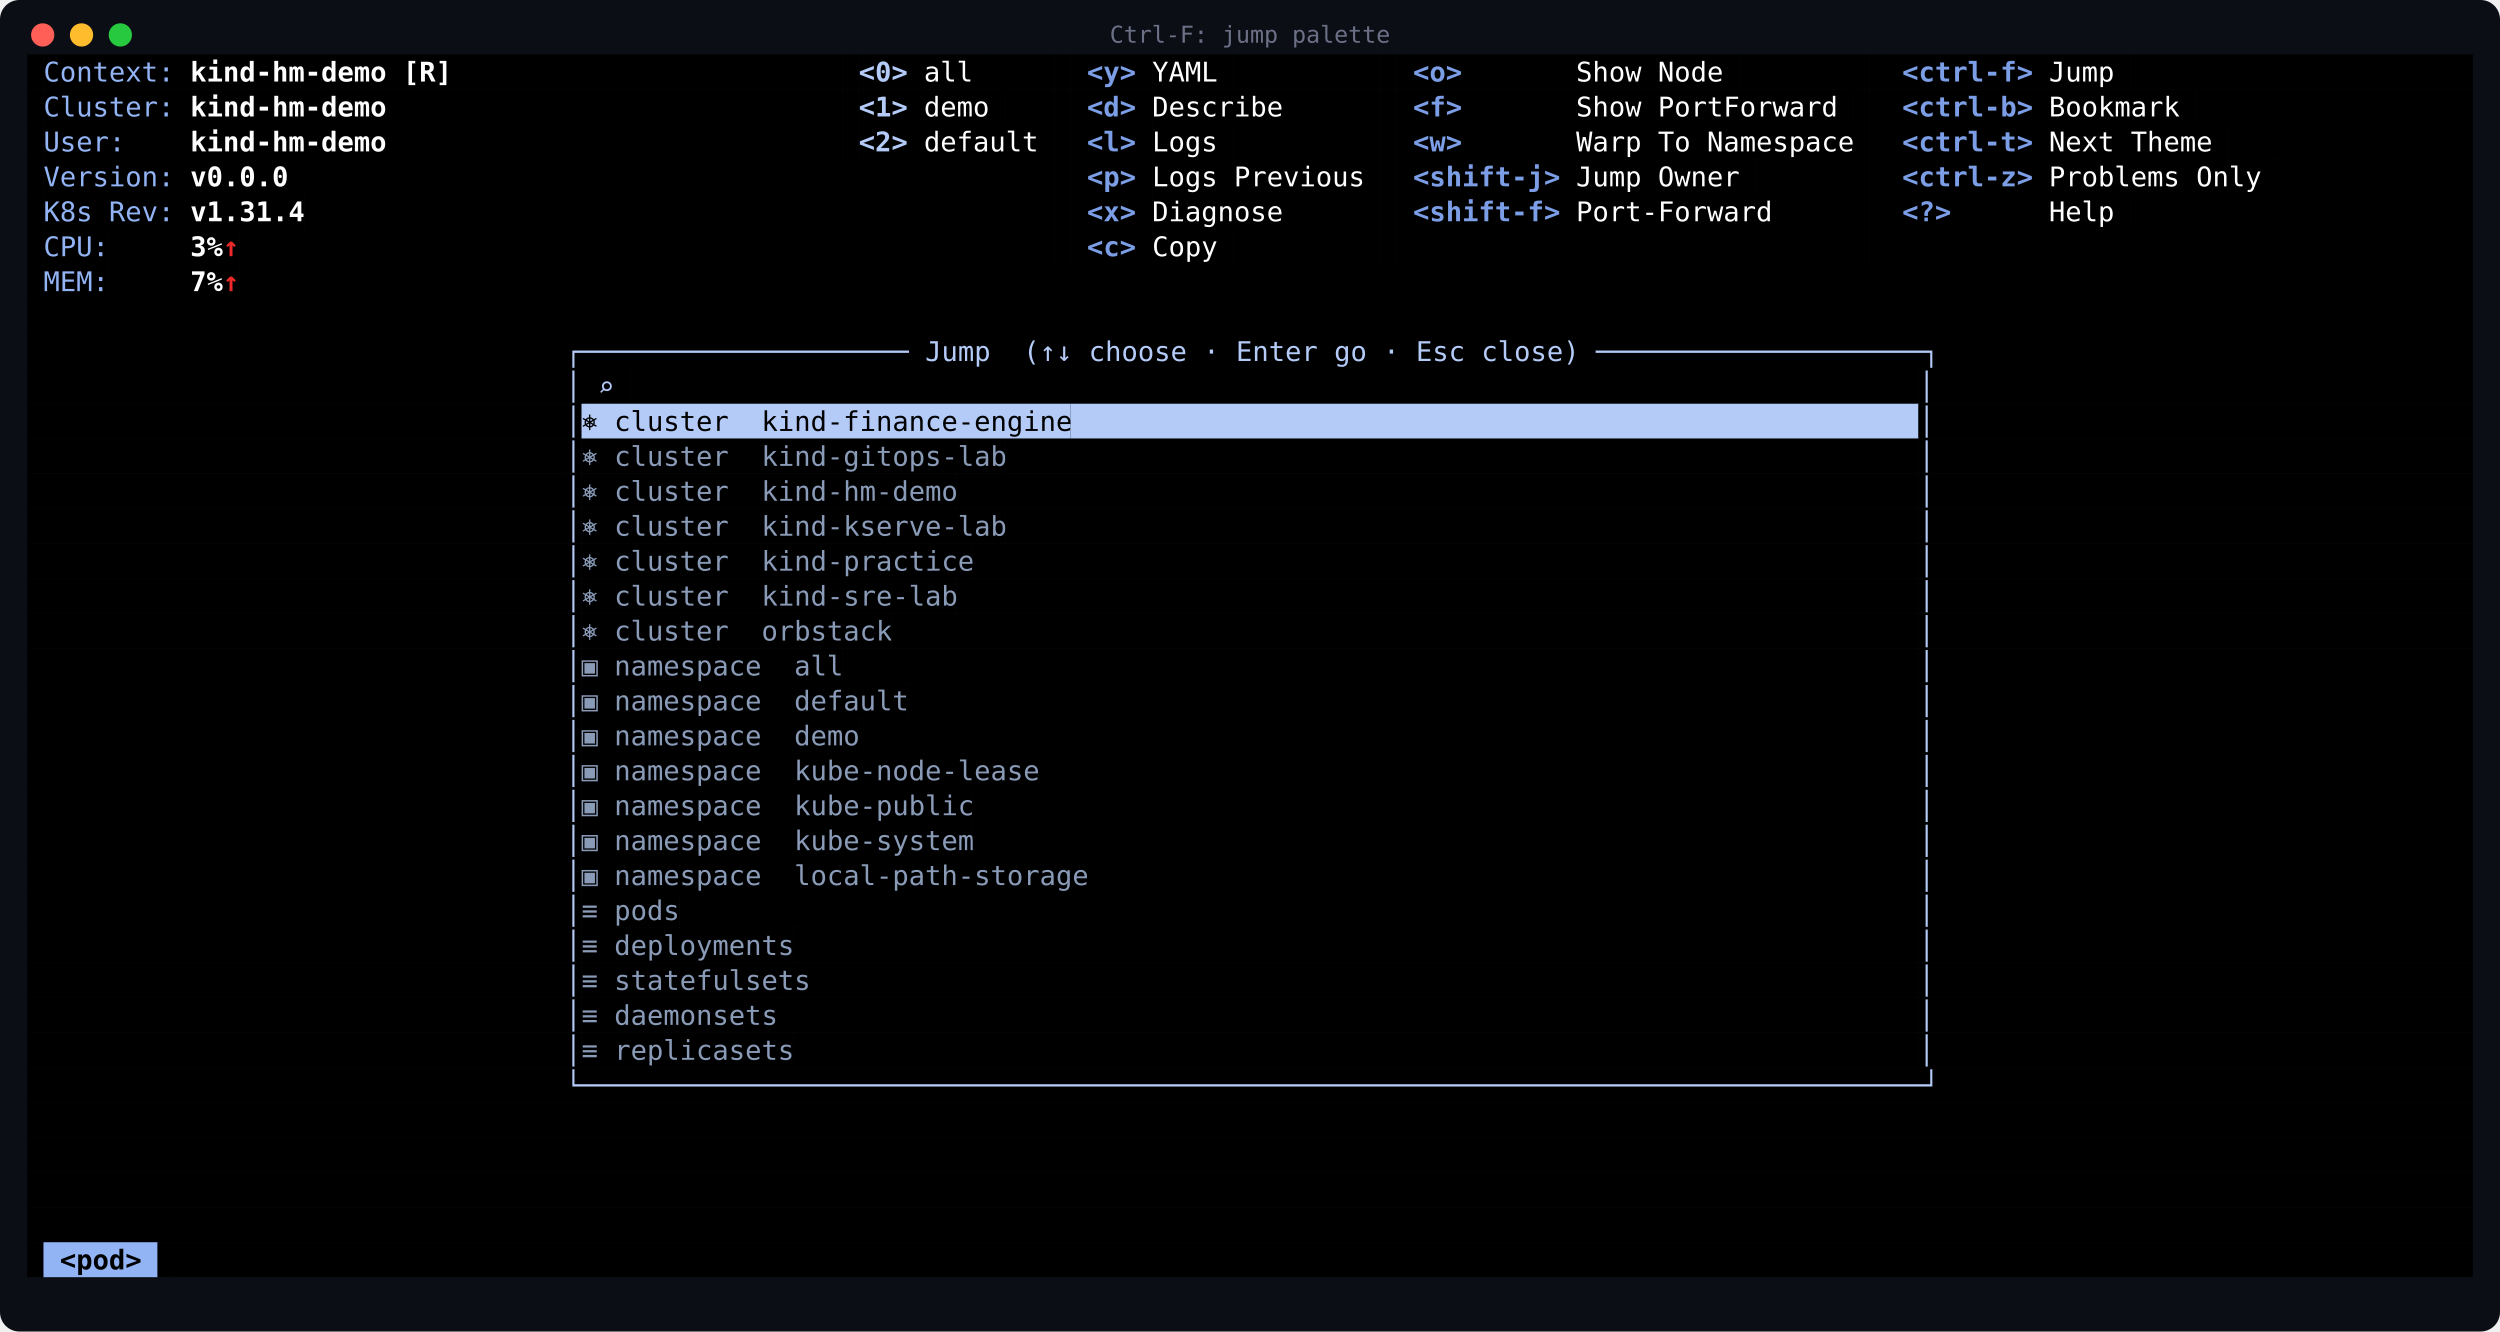
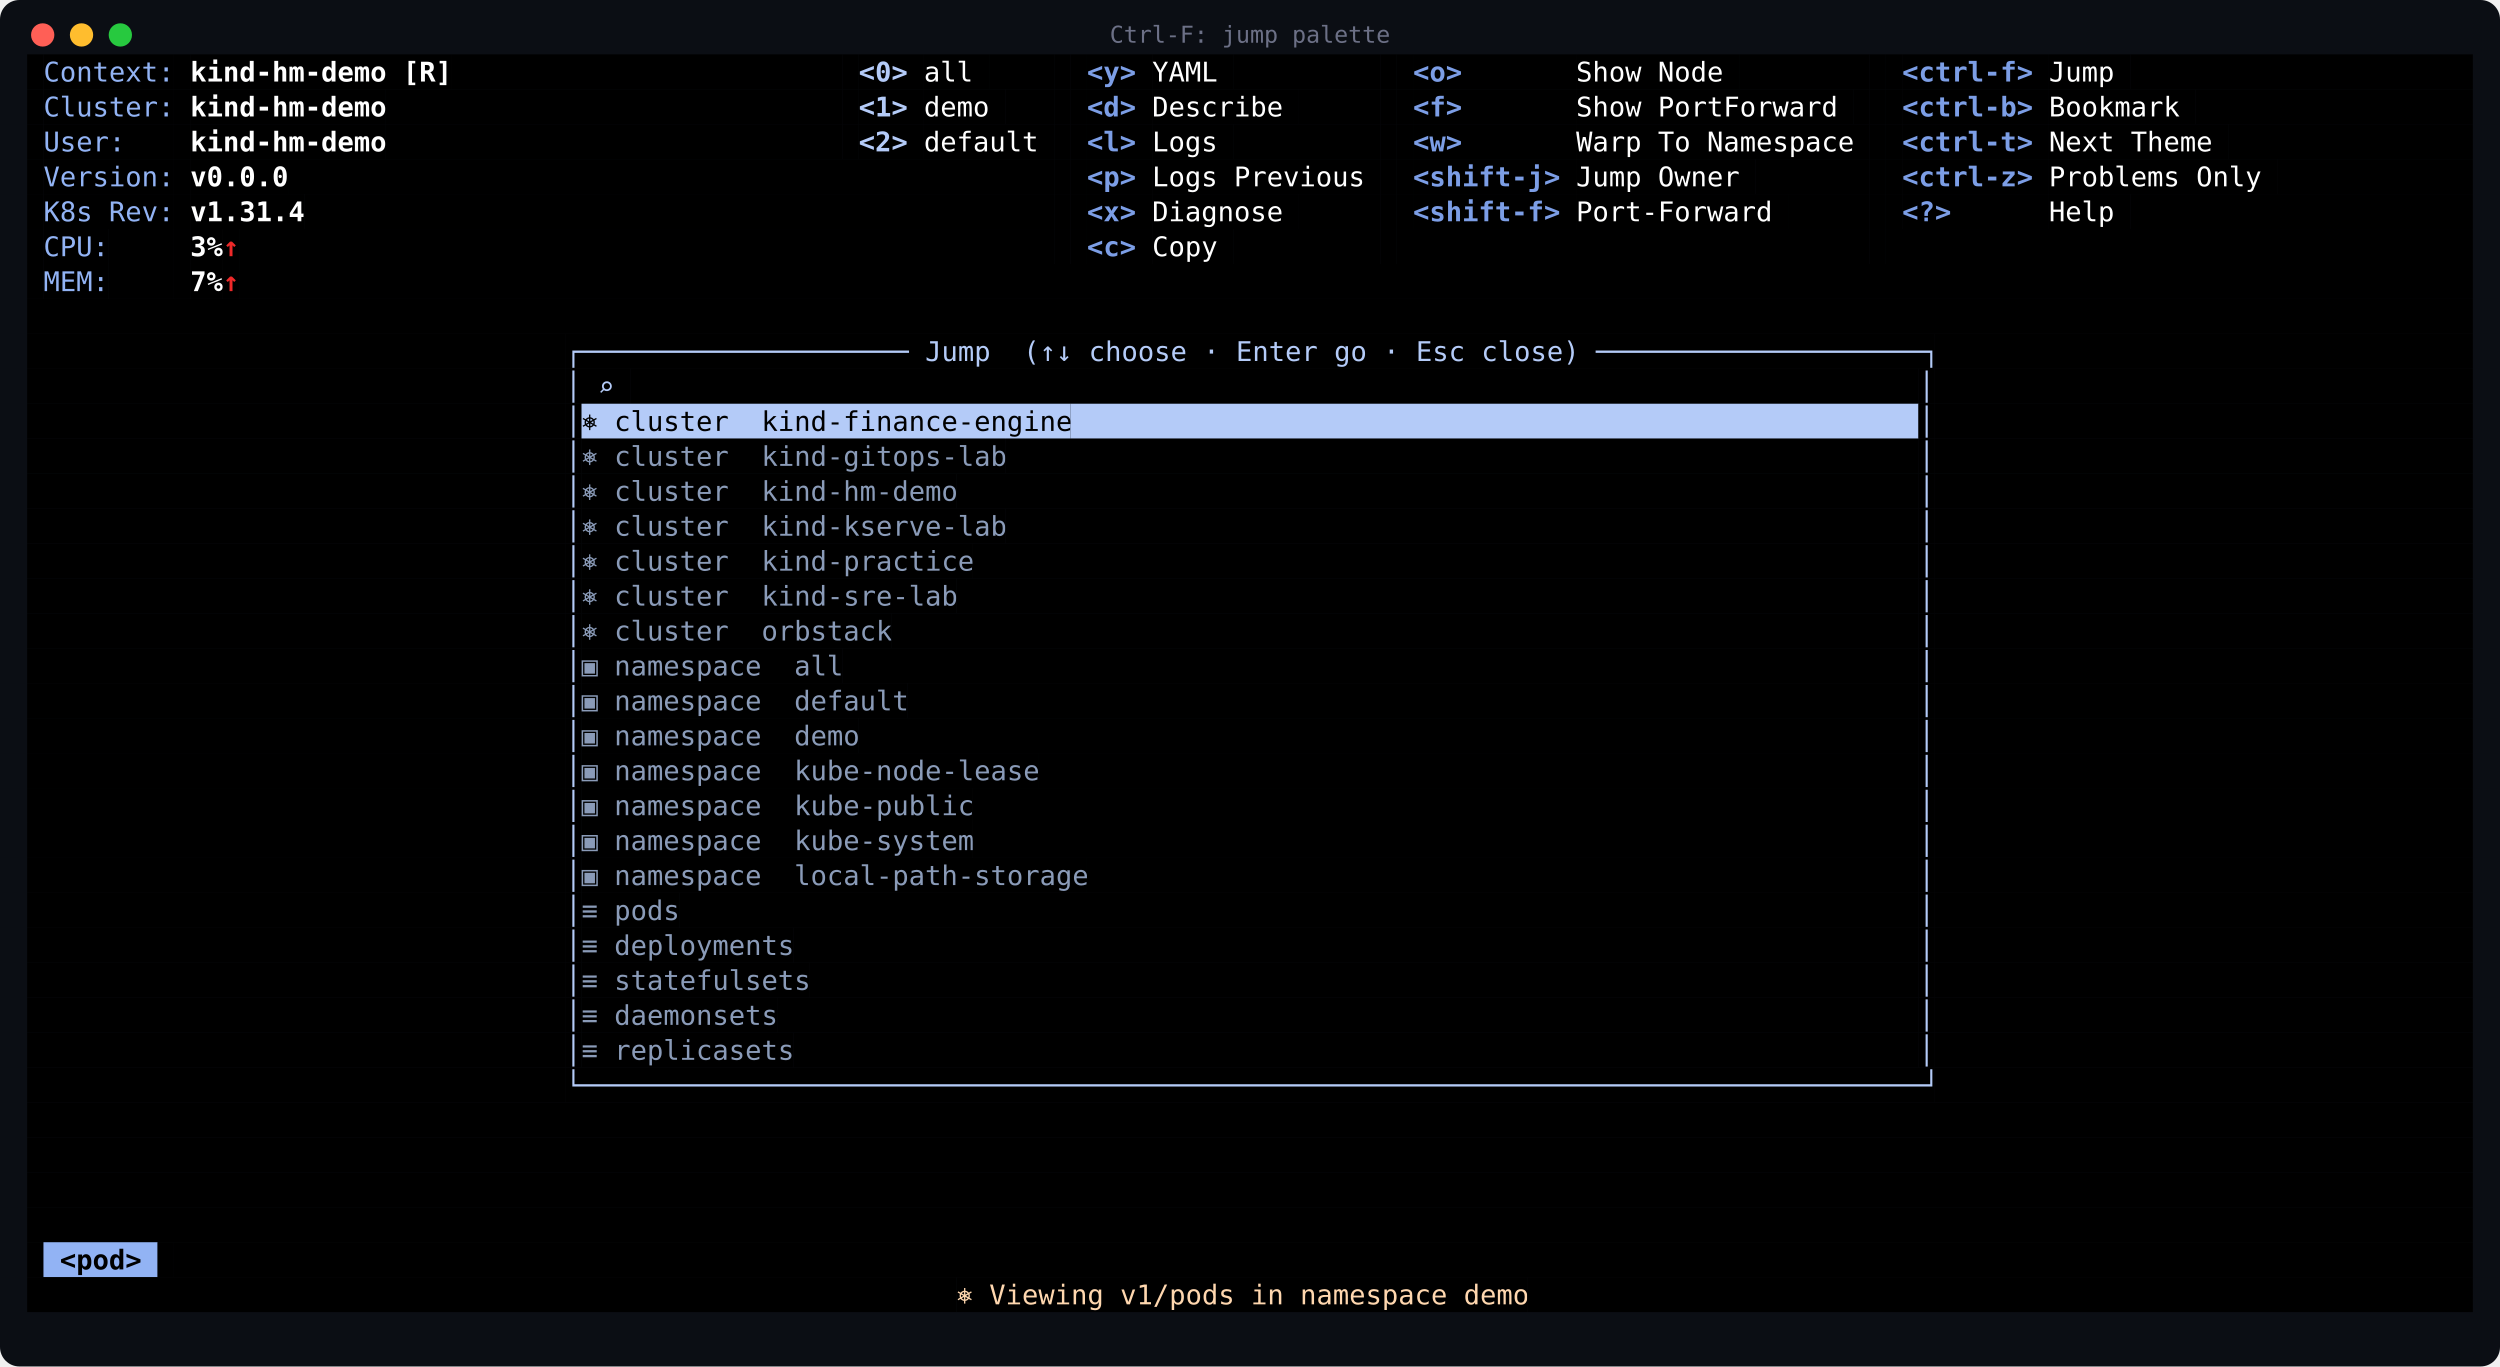
- <svg xmlns="http://www.w3.org/2000/svg" width="1288" height="686" viewBox="0 0 1288 686" role="img" aria-label="Ctrl-F: jump palette">
+ <svg xmlns="http://www.w3.org/2000/svg" width="1288" height="704" viewBox="0 0 1288 704" role="img" aria-label="Ctrl-F: jump palette">
  <rect width="100%" height="100%" rx="10" fill="#0b0e14" />
  <circle cx="22" cy="18" r="6" fill="#ff5f56" />
  <circle cx="42" cy="18" r="6" fill="#ffbd2e" />
  <circle cx="62" cy="18" r="6" fill="#27c93f" />
  <text x="644" y="22" text-anchor="middle" font-family="Menlo,Monaco,Consolas,monospace" font-size="12" fill="#6c7086">Ctrl-F: jump palette</text>
  <g font-family="Menlo,Monaco,Consolas,'DejaVu Sans Mono',monospace" font-size="14" xml:space="preserve">
    <rect x="14.0" y="28.0" width="8.4" height="18.0" fill="#000000" />
    <rect x="22.4" y="28.0" width="67.2" height="18.0" fill="#000000" />
    <text x="22.4 30.8 39.2 47.6 56.0 64.4 72.8 81.2" y="42.0" fill="#92b3f4">Context:</text>
    <rect x="89.6" y="28.0" width="8.4" height="18.0" fill="#000000" />
    <rect x="98.0" y="28.0" width="134.4" height="18.0" fill="#000000" />
    <text x="98.0 106.4 114.8 123.2 131.6 140.0 148.4 156.8 165.2 173.6 182.0 190.4 198.8 207.2 215.6 224.0" y="42.0" fill="#ffffff" font-weight="bold">kind-hm-demo [R]</text>
    <rect x="232.4" y="28.0" width="201.6" height="18.0" fill="#000000" />
    <rect x="434.0" y="28.0" width="8.4" height="18.0" fill="#000000" />
    <rect x="442.4" y="28.0" width="33.6" height="18.0" fill="#000000" />
    <text x="442.4 450.8 459.2 467.6" y="42.0" fill="#b4cbf8" font-weight="bold">&lt;0&gt; </text>
    <rect x="476.0" y="28.0" width="33.6" height="18.0" fill="#000000" />
    <text x="476.0 484.4 492.8 501.2" y="42.0" fill="#ffffff">all </text>
    <rect x="509.6" y="28.0" width="33.6" height="18.0" fill="#000000" />
    <rect x="543.2" y="28.0" width="8.4" height="18.0" fill="#000000" />
    <rect x="551.6" y="28.0" width="8.4" height="18.0" fill="#000000" />
    <rect x="560.0" y="28.0" width="33.6" height="18.0" fill="#000000" />
    <text x="560.0 568.4 576.8 585.2" y="42.0" fill="#7c9ee6" font-weight="bold">&lt;y&gt; </text>
    <rect x="593.6" y="28.0" width="42.0" height="18.0" fill="#000000" />
    <text x="593.6 602.0 610.4 618.8 627.2" y="42.0" fill="#ffffff">YAML </text>
    <rect x="635.6" y="28.0" width="75.6" height="18.0" fill="#000000" />
    <rect x="711.2" y="28.0" width="8.4" height="18.0" fill="#000000" />
    <rect x="719.6" y="28.0" width="8.4" height="18.0" fill="#000000" />
    <rect x="728.0" y="28.0" width="84.0" height="18.0" fill="#000000" />
    <text x="728.0 736.4 744.8 753.2 761.6 770.0 778.4 786.8 795.2 803.6" y="42.0" fill="#7c9ee6" font-weight="bold">&lt;o&gt;       </text>
    <rect x="812.0" y="28.0" width="84.0" height="18.0" fill="#000000" />
    <text x="812.0 820.4 828.8 837.2 845.6 854.0 862.4 870.8 879.2 887.6" y="42.0" fill="#ffffff">Show Node </text>
    <rect x="896.0" y="28.0" width="67.2" height="18.0" fill="#000000" />
    <rect x="963.2" y="28.0" width="8.4" height="18.0" fill="#000000" />
    <rect x="971.6" y="28.0" width="8.4" height="18.0" fill="#000000" />
    <rect x="980.0" y="28.0" width="75.6" height="18.0" fill="#000000" />
    <text x="980.0 988.4 996.8 1005.2 1013.6 1022.0 1030.4 1038.8 1047.2" y="42.0" fill="#7c9ee6" font-weight="bold">&lt;ctrl-f&gt; </text>
    <rect x="1055.6" y="28.0" width="42.0" height="18.0" fill="#000000" />
    <text x="1055.6 1064.0 1072.4 1080.8 1089.2" y="42.0" fill="#ffffff">Jump </text>
    <rect x="1097.6" y="28.0" width="176.4" height="18.0" fill="#000000" />
    <rect x="14.0" y="46.0" width="8.4" height="18.0" fill="#000000" />
    <rect x="22.4" y="46.0" width="67.2" height="18.0" fill="#000000" />
    <text x="22.4 30.8 39.2 47.6 56.0 64.4 72.8 81.2" y="60.0" fill="#92b3f4">Cluster:</text>
    <rect x="89.6" y="46.0" width="8.4" height="18.0" fill="#000000" />
    <rect x="98.0" y="46.0" width="100.8" height="18.0" fill="#000000" />
    <text x="98.0 106.4 114.8 123.2 131.6 140.0 148.4 156.8 165.2 173.6 182.0 190.4" y="60.0" fill="#ffffff" font-weight="bold">kind-hm-demo</text>
    <rect x="198.8" y="46.0" width="235.2" height="18.0" fill="#000000" />
    <rect x="434.0" y="46.0" width="8.4" height="18.0" fill="#000000" />
    <rect x="442.4" y="46.0" width="33.6" height="18.0" fill="#000000" />
    <text x="442.4 450.8 459.2 467.6" y="60.0" fill="#b4cbf8" font-weight="bold">&lt;1&gt; </text>
    <rect x="476.0" y="46.0" width="42.0" height="18.0" fill="#000000" />
    <text x="476.0 484.4 492.8 501.2 509.6" y="60.0" fill="#ffffff">demo </text>
    <rect x="518.0" y="46.0" width="25.2" height="18.0" fill="#000000" />
    <rect x="543.2" y="46.0" width="8.4" height="18.0" fill="#000000" />
    <rect x="551.6" y="46.0" width="8.4" height="18.0" fill="#000000" />
    <rect x="560.0" y="46.0" width="33.6" height="18.0" fill="#000000" />
    <text x="560.0 568.4 576.8 585.2" y="60.0" fill="#7c9ee6" font-weight="bold">&lt;d&gt; </text>
    <rect x="593.6" y="46.0" width="75.6" height="18.0" fill="#000000" />
    <text x="593.6 602.0 610.4 618.8 627.2 635.6 644.0 652.4 660.8" y="60.0" fill="#ffffff">Describe </text>
    <rect x="669.2" y="46.0" width="42.0" height="18.0" fill="#000000" />
    <rect x="711.2" y="46.0" width="8.4" height="18.0" fill="#000000" />
    <rect x="719.6" y="46.0" width="8.4" height="18.0" fill="#000000" />
    <rect x="728.0" y="46.0" width="84.0" height="18.0" fill="#000000" />
    <text x="728.0 736.4 744.8 753.2 761.6 770.0 778.4 786.8 795.2 803.6" y="60.0" fill="#7c9ee6" font-weight="bold">&lt;f&gt;       </text>
    <rect x="812.0" y="46.0" width="142.8" height="18.0" fill="#000000" />
    <text x="812.0 820.4 828.8 837.2 845.6 854.0 862.4 870.8 879.2 887.6 896.0 904.4 912.8 921.2 929.6 938.0 946.4" y="60.0" fill="#ffffff">Show PortForward </text>
    <rect x="954.8" y="46.0" width="8.4" height="18.0" fill="#000000" />
    <rect x="963.2" y="46.0" width="8.4" height="18.0" fill="#000000" />
    <rect x="971.6" y="46.0" width="8.4" height="18.0" fill="#000000" />
    <rect x="980.0" y="46.0" width="75.6" height="18.0" fill="#000000" />
    <text x="980.0 988.4 996.8 1005.2 1013.6 1022.0 1030.4 1038.8 1047.2" y="60.0" fill="#7c9ee6" font-weight="bold">&lt;ctrl-b&gt; </text>
    <rect x="1055.6" y="46.0" width="75.6" height="18.0" fill="#000000" />
    <text x="1055.6 1064.0 1072.4 1080.8 1089.2 1097.6 1106.0 1114.4 1122.8" y="60.0" fill="#ffffff">Bookmark </text>
    <rect x="1131.2" y="46.0" width="142.8" height="18.0" fill="#000000" />
    <rect x="14.0" y="64.0" width="8.4" height="18.0" fill="#000000" />
    <rect x="22.4" y="64.0" width="42.0" height="18.0" fill="#000000" />
    <text x="22.4 30.8 39.2 47.6 56.0" y="78.0" fill="#92b3f4">User:</text>
    <rect x="64.4" y="64.0" width="25.2" height="18.0" fill="#000000" />
    <rect x="89.6" y="64.0" width="8.4" height="18.0" fill="#000000" />
    <rect x="98.0" y="64.0" width="100.8" height="18.0" fill="#000000" />
    <text x="98.0 106.4 114.8 123.2 131.6 140.0 148.4 156.8 165.2 173.6 182.0 190.4" y="78.0" fill="#ffffff" font-weight="bold">kind-hm-demo</text>
    <rect x="198.8" y="64.0" width="235.2" height="18.0" fill="#000000" />
    <rect x="434.0" y="64.0" width="8.4" height="18.0" fill="#000000" />
    <rect x="442.4" y="64.0" width="33.6" height="18.0" fill="#000000" />
    <text x="442.4 450.8 459.2 467.6" y="78.0" fill="#b4cbf8" font-weight="bold">&lt;2&gt; </text>
    <rect x="476.0" y="64.0" width="67.2" height="18.0" fill="#000000" />
    <text x="476.0 484.4 492.8 501.2 509.6 518.0 526.4 534.8" y="78.0" fill="#ffffff">default </text>
    <rect x="543.2" y="64.0" width="8.4" height="18.0" fill="#000000" />
    <rect x="551.6" y="64.0" width="8.4" height="18.0" fill="#000000" />
    <rect x="560.0" y="64.0" width="33.6" height="18.0" fill="#000000" />
    <text x="560.0 568.4 576.8 585.2" y="78.0" fill="#7c9ee6" font-weight="bold">&lt;l&gt; </text>
    <rect x="593.6" y="64.0" width="42.0" height="18.0" fill="#000000" />
    <text x="593.6 602.0 610.4 618.8 627.2" y="78.0" fill="#ffffff">Logs </text>
    <rect x="635.6" y="64.0" width="75.6" height="18.0" fill="#000000" />
    <rect x="711.2" y="64.0" width="8.4" height="18.0" fill="#000000" />
    <rect x="719.6" y="64.0" width="8.4" height="18.0" fill="#000000" />
    <rect x="728.0" y="64.0" width="84.0" height="18.0" fill="#000000" />
    <text x="728.0 736.4 744.8 753.2 761.6 770.0 778.4 786.8 795.2 803.6" y="78.0" fill="#7c9ee6" font-weight="bold">&lt;w&gt;       </text>
    <rect x="812.0" y="64.0" width="151.2" height="18.0" fill="#000000" />
    <text x="812.0 820.4 828.8 837.2 845.6 854.0 862.4 870.8 879.2 887.6 896.0 904.4 912.8 921.2 929.6 938.0 946.4 954.8" y="78.0" fill="#ffffff">Warp To Namespace </text>
    <rect x="963.2" y="64.0" width="8.4" height="18.0" fill="#000000" />
    <rect x="971.6" y="64.0" width="8.4" height="18.0" fill="#000000" />
    <rect x="980.0" y="64.0" width="75.6" height="18.0" fill="#000000" />
    <text x="980.0 988.4 996.8 1005.2 1013.6 1022.0 1030.4 1038.8 1047.2" y="78.0" fill="#7c9ee6" font-weight="bold">&lt;ctrl-t&gt; </text>
    <rect x="1055.6" y="64.0" width="92.4" height="18.0" fill="#000000" />
    <text x="1055.6 1064.0 1072.4 1080.8 1089.2 1097.6 1106.0 1114.4 1122.8 1131.2 1139.6" y="78.0" fill="#ffffff">Next Theme </text>
    <rect x="1148.0" y="64.0" width="126.0" height="18.0" fill="#000000" />
    <rect x="14.0" y="82.0" width="8.4" height="18.0" fill="#000000" />
    <rect x="22.4" y="82.0" width="67.2" height="18.0" fill="#000000" />
    <text x="22.4 30.8 39.2 47.6 56.0 64.4 72.8 81.2" y="96.0" fill="#92b3f4">Version:</text>
    <rect x="89.6" y="82.0" width="8.4" height="18.0" fill="#000000" />
    <rect x="98.0" y="82.0" width="50.4" height="18.0" fill="#000000" />
    <text x="98.0 106.4 114.8 123.2 131.6 140.0" y="96.0" fill="#ffffff" font-weight="bold">v0.0.0</text>
    <rect x="148.4" y="82.0" width="394.8" height="18.0" fill="#000000" />
    <rect x="543.2" y="82.0" width="8.4" height="18.0" fill="#000000" />
    <rect x="551.6" y="82.0" width="8.4" height="18.0" fill="#000000" />
    <rect x="560.0" y="82.0" width="33.6" height="18.0" fill="#000000" />
    <text x="560.0 568.4 576.8 585.2" y="96.0" fill="#7c9ee6" font-weight="bold">&lt;p&gt; </text>
    <rect x="593.6" y="82.0" width="117.6" height="18.0" fill="#000000" />
    <text x="593.6 602.0 610.4 618.8 627.2 635.6 644.0 652.4 660.8 669.2 677.6 686.0 694.4 702.8" y="96.0" fill="#ffffff">Logs Previous </text>
    <rect x="711.2" y="82.0" width="8.4" height="18.0" fill="#000000" />
    <rect x="719.6" y="82.0" width="8.4" height="18.0" fill="#000000" />
    <rect x="728.0" y="82.0" width="84.0" height="18.0" fill="#000000" />
    <text x="728.0 736.4 744.8 753.2 761.6 770.0 778.4 786.8 795.2 803.6" y="96.0" fill="#7c9ee6" font-weight="bold">&lt;shift-j&gt; </text>
    <rect x="812.0" y="82.0" width="92.4" height="18.0" fill="#000000" />
    <text x="812.0 820.4 828.8 837.2 845.6 854.0 862.4 870.8 879.2 887.6 896.0" y="96.0" fill="#ffffff">Jump Owner </text>
    <rect x="904.4" y="82.0" width="58.8" height="18.0" fill="#000000" />
    <rect x="963.2" y="82.0" width="8.4" height="18.0" fill="#000000" />
    <rect x="971.6" y="82.0" width="8.4" height="18.0" fill="#000000" />
    <rect x="980.0" y="82.0" width="75.6" height="18.0" fill="#000000" />
    <text x="980.0 988.4 996.8 1005.2 1013.6 1022.0 1030.4 1038.8 1047.2" y="96.0" fill="#7c9ee6" font-weight="bold">&lt;ctrl-z&gt; </text>
    <rect x="1055.6" y="82.0" width="117.6" height="18.0" fill="#000000" />
    <text x="1055.6 1064.0 1072.4 1080.8 1089.2 1097.6 1106.0 1114.4 1122.8 1131.2 1139.6 1148.0 1156.4 1164.8" y="96.0" fill="#ffffff">Problems Only </text>
    <rect x="1173.2" y="82.0" width="100.8" height="18.0" fill="#000000" />
    <rect x="14.0" y="100.0" width="8.4" height="18.0" fill="#000000" />
    <rect x="22.4" y="100.0" width="67.2" height="18.0" fill="#000000" />
    <text x="22.4 30.8 39.2 47.6 56.0 64.4 72.8 81.2" y="114.0" fill="#92b3f4">K8s Rev:</text>
    <rect x="89.6" y="100.0" width="8.4" height="18.0" fill="#000000" />
    <rect x="98.0" y="100.0" width="58.8" height="18.0" fill="#000000" />
    <text x="98.0 106.4 114.8 123.2 131.6 140.0 148.4" y="114.0" fill="#ffffff" font-weight="bold">v1.31.4</text>
    <rect x="156.8" y="100.0" width="386.4" height="18.0" fill="#000000" />
    <rect x="543.2" y="100.0" width="8.4" height="18.0" fill="#000000" />
    <rect x="551.6" y="100.0" width="8.4" height="18.0" fill="#000000" />
    <rect x="560.0" y="100.0" width="33.6" height="18.0" fill="#000000" />
    <text x="560.0 568.4 576.8 585.2" y="114.0" fill="#7c9ee6" font-weight="bold">&lt;x&gt; </text>
    <rect x="593.6" y="100.0" width="75.6" height="18.0" fill="#000000" />
    <text x="593.6 602.0 610.4 618.8 627.2 635.6 644.0 652.4 660.8" y="114.0" fill="#ffffff">Diagnose </text>
    <rect x="669.2" y="100.0" width="42.0" height="18.0" fill="#000000" />
    <rect x="711.2" y="100.0" width="8.4" height="18.0" fill="#000000" />
    <rect x="719.6" y="100.0" width="8.4" height="18.0" fill="#000000" />
    <rect x="728.0" y="100.0" width="84.0" height="18.0" fill="#000000" />
    <text x="728.0 736.4 744.8 753.2 761.6 770.0 778.4 786.8 795.2 803.6" y="114.0" fill="#7c9ee6" font-weight="bold">&lt;shift-f&gt; </text>
    <rect x="812.0" y="100.0" width="109.2" height="18.0" fill="#000000" />
    <text x="812.0 820.4 828.8 837.2 845.6 854.0 862.4 870.8 879.2 887.6 896.0 904.4 912.8" y="114.0" fill="#ffffff">Port-Forward </text>
    <rect x="921.2" y="100.0" width="42.0" height="18.0" fill="#000000" />
    <rect x="963.2" y="100.0" width="8.4" height="18.0" fill="#000000" />
    <rect x="971.6" y="100.0" width="8.4" height="18.0" fill="#000000" />
    <rect x="980.0" y="100.0" width="75.6" height="18.0" fill="#000000" />
    <text x="980.0 988.4 996.8 1005.2 1013.6 1022.0 1030.4 1038.8 1047.2" y="114.0" fill="#7c9ee6" font-weight="bold">&lt;?&gt;      </text>
    <rect x="1055.6" y="100.0" width="42.0" height="18.0" fill="#000000" />
    <text x="1055.6 1064.0 1072.4 1080.8 1089.2" y="114.0" fill="#ffffff">Help </text>
    <rect x="1097.6" y="100.0" width="176.4" height="18.0" fill="#000000" />
    <rect x="14.0" y="118.0" width="8.4" height="18.0" fill="#000000" />
    <rect x="22.4" y="118.0" width="33.6" height="18.0" fill="#000000" />
    <text x="22.4 30.8 39.2 47.6" y="132.0" fill="#92b3f4">CPU:</text>
    <rect x="56.0" y="118.0" width="33.6" height="18.0" fill="#000000" />
    <rect x="89.6" y="118.0" width="8.4" height="18.0" fill="#000000" />
    <rect x="98.0" y="118.0" width="16.8" height="18.0" fill="#000000" />
    <text x="98.0 106.4" y="132.0" fill="#ffffff" font-weight="bold">3%</text>
    <rect x="114.8" y="118.0" width="8.4" height="18.0" fill="#000000" />
    <text x="114.8" y="132.0" fill="#ef2929" font-weight="bold">↑</text>
    <rect x="123.2" y="118.0" width="420.0" height="18.0" fill="#000000" />
    <rect x="543.2" y="118.0" width="8.4" height="18.0" fill="#000000" />
    <rect x="551.6" y="118.0" width="8.4" height="18.0" fill="#000000" />
    <rect x="560.0" y="118.0" width="33.6" height="18.0" fill="#000000" />
    <text x="560.0 568.4 576.8 585.2" y="132.0" fill="#7c9ee6" font-weight="bold">&lt;c&gt; </text>
    <rect x="593.6" y="118.0" width="42.0" height="18.0" fill="#000000" />
    <text x="593.6 602.0 610.4 618.8 627.2" y="132.0" fill="#ffffff">Copy </text>
    <rect x="635.6" y="118.0" width="75.6" height="18.0" fill="#000000" />
    <rect x="711.2" y="118.0" width="8.4" height="18.0" fill="#000000" />
    <rect x="719.6" y="118.0" width="243.6" height="18.0" fill="#000000" />
    <rect x="963.2" y="118.0" width="8.4" height="18.0" fill="#000000" />
    <rect x="971.6" y="118.0" width="302.4" height="18.0" fill="#000000" />
    <rect x="14.0" y="136.0" width="8.4" height="18.0" fill="#000000" />
    <rect x="22.4" y="136.0" width="33.6" height="18.0" fill="#000000" />
    <text x="22.4 30.8 39.2 47.6" y="150.0" fill="#92b3f4">MEM:</text>
    <rect x="56.0" y="136.0" width="33.6" height="18.0" fill="#000000" />
    <rect x="89.6" y="136.0" width="8.4" height="18.0" fill="#000000" />
    <rect x="98.0" y="136.0" width="16.8" height="18.0" fill="#000000" />
    <text x="98.0 106.4" y="150.0" fill="#ffffff" font-weight="bold">7%</text>
    <rect x="114.8" y="136.0" width="8.4" height="18.0" fill="#000000" />
    <text x="114.8" y="150.0" fill="#ef2929" font-weight="bold">↑</text>
    <rect x="123.2" y="136.0" width="1150.8" height="18.0" fill="#000000" />
    <rect x="14.0" y="154.0" width="1260.0" height="18.0" fill="#000000" />
    <rect x="14.0" y="172.0" width="277.2" height="18.0" fill="#000000" />
    <rect x="291.2" y="172.0" width="705.6" height="18.0" fill="#000000" />
    <text x="291.2 299.6 308.0 316.4 324.8 333.2 341.6 350.0 358.4 366.8 375.2 383.6 392.0 400.4 408.8 417.2 425.6 434.0 442.4 450.8 459.2 467.6 476.0 484.4 492.8 501.2 509.6 518.0 526.4 534.8 543.2 551.6 560.0 568.4 576.8 585.2 593.6 602.0 610.4 618.8 627.2 635.6 644.0 652.4 660.8 669.2 677.6 686.0 694.4 702.8 711.2 719.6 728.0 736.4 744.8 753.2 761.6 770.0 778.4 786.8 795.2 803.6 812.0 820.4 828.8 837.2 845.6 854.0 862.4 870.8 879.2 887.6 896.0 904.4 912.8 921.2 929.6 938.0 946.4 954.8 963.2 971.6 980.0 988.4" y="186.0" fill="#b4cbf8">┌──────────────────── Jump  (↑↓ choose · Enter go · Esc close) ────────────────────┐</text>
    <rect x="996.8" y="172.0" width="277.2" height="18.0" fill="#000000" />
    <rect x="14.0" y="190.0" width="277.2" height="18.0" fill="#000000" />
    <rect x="291.2" y="190.0" width="33.6" height="18.0" fill="#000000" />
    <text x="291.2 299.6 308.0 316.4" y="204.0" fill="#b4cbf8">│ ⌕ </text>
    <rect x="324.8" y="190.0" width="663.6" height="18.0" fill="#000000" />
    <rect x="988.4" y="190.0" width="8.4" height="18.0" fill="#000000" />
    <text x="988.4" y="204.0" fill="#b4cbf8">│</text>
    <rect x="996.8" y="190.0" width="277.2" height="18.0" fill="#000000" />
    <rect x="14.0" y="208.0" width="277.2" height="18.0" fill="#000000" />
    <rect x="291.2" y="208.0" width="8.4" height="18.0" fill="#000000" />
    <text x="291.2" y="222.0" fill="#b4cbf8">│</text>
    <rect x="299.6" y="208.0" width="252.0" height="18.0" fill="#b4cbf8" />
    <text x="299.6 308.0 316.4 324.8 333.2 341.6 350.0 358.4 366.8 375.2 383.6 392.0 400.4 408.8 417.2 425.6 434.0 442.4 450.8 459.2 467.6 476.0 484.4 492.8 501.2 509.6 518.0 526.4 534.8 543.2" y="222.0" fill="#000000">⎈ cluster  kind-finance-engine</text>
    <rect x="551.6" y="208.0" width="436.8" height="18.0" fill="#b4cbf8" />
    <rect x="988.4" y="208.0" width="8.4" height="18.0" fill="#000000" />
    <text x="988.4" y="222.0" fill="#b4cbf8">│</text>
    <rect x="996.8" y="208.0" width="277.2" height="18.0" fill="#000000" />
    <rect x="14.0" y="226.0" width="277.2" height="18.0" fill="#000000" />
    <rect x="291.2" y="226.0" width="8.4" height="18.0" fill="#000000" />
    <text x="291.2" y="240.0" fill="#b4cbf8">│</text>
    <rect x="299.6" y="226.0" width="218.4" height="18.0" fill="#000000" />
    <text x="299.6 308.0 316.4 324.8 333.2 341.6 350.0 358.4 366.8 375.2 383.6 392.0 400.4 408.8 417.2 425.6 434.0 442.4 450.8 459.2 467.6 476.0 484.4 492.8 501.2 509.6" y="240.0" fill="#8a9bb8">⎈ cluster  kind-gitops-lab</text>
    <rect x="518.0" y="226.0" width="470.4" height="18.0" fill="#000000" />
    <rect x="988.4" y="226.0" width="8.4" height="18.0" fill="#000000" />
    <text x="988.4" y="240.0" fill="#b4cbf8">│</text>
    <rect x="996.8" y="226.0" width="277.2" height="18.0" fill="#000000" />
    <rect x="14.0" y="244.0" width="277.2" height="18.0" fill="#000000" />
    <rect x="291.2" y="244.0" width="8.4" height="18.0" fill="#000000" />
    <text x="291.2" y="258.0" fill="#b4cbf8">│</text>
    <rect x="299.6" y="244.0" width="193.2" height="18.0" fill="#000000" />
    <text x="299.6 308.0 316.4 324.8 333.2 341.6 350.0 358.4 366.8 375.2 383.6 392.0 400.4 408.8 417.2 425.6 434.0 442.4 450.8 459.2 467.6 476.0 484.4" y="258.0" fill="#8a9bb8">⎈ cluster  kind-hm-demo</text>
    <rect x="492.8" y="244.0" width="495.6" height="18.0" fill="#000000" />
    <rect x="988.4" y="244.0" width="8.4" height="18.0" fill="#000000" />
    <text x="988.4" y="258.0" fill="#b4cbf8">│</text>
    <rect x="996.8" y="244.0" width="277.2" height="18.0" fill="#000000" />
    <rect x="14.0" y="262.0" width="277.2" height="18.0" fill="#000000" />
    <rect x="291.2" y="262.0" width="8.4" height="18.0" fill="#000000" />
    <text x="291.2" y="276.0" fill="#b4cbf8">│</text>
    <rect x="299.6" y="262.0" width="218.4" height="18.0" fill="#000000" />
    <text x="299.6 308.0 316.4 324.8 333.2 341.6 350.0 358.4 366.8 375.2 383.6 392.0 400.4 408.8 417.2 425.6 434.0 442.4 450.8 459.2 467.6 476.0 484.4 492.8 501.2 509.6" y="276.0" fill="#8a9bb8">⎈ cluster  kind-kserve-lab</text>
    <rect x="518.0" y="262.0" width="470.4" height="18.0" fill="#000000" />
    <rect x="988.4" y="262.0" width="8.4" height="18.0" fill="#000000" />
    <text x="988.4" y="276.0" fill="#b4cbf8">│</text>
    <rect x="996.8" y="262.0" width="277.2" height="18.0" fill="#000000" />
    <rect x="14.0" y="280.0" width="277.2" height="18.0" fill="#000000" />
    <rect x="291.2" y="280.0" width="8.4" height="18.0" fill="#000000" />
    <text x="291.2" y="294.0" fill="#b4cbf8">│</text>
    <rect x="299.6" y="280.0" width="201.6" height="18.0" fill="#000000" />
    <text x="299.6 308.0 316.4 324.8 333.2 341.6 350.0 358.4 366.8 375.2 383.6 392.0 400.4 408.8 417.2 425.6 434.0 442.4 450.8 459.2 467.6 476.0 484.4 492.8" y="294.0" fill="#8a9bb8">⎈ cluster  kind-practice</text>
    <rect x="501.2" y="280.0" width="487.2" height="18.0" fill="#000000" />
    <rect x="988.4" y="280.0" width="8.4" height="18.0" fill="#000000" />
    <text x="988.4" y="294.0" fill="#b4cbf8">│</text>
    <rect x="996.8" y="280.0" width="277.2" height="18.0" fill="#000000" />
    <rect x="14.0" y="298.0" width="277.2" height="18.0" fill="#000000" />
    <rect x="291.2" y="298.0" width="8.4" height="18.0" fill="#000000" />
    <text x="291.2" y="312.0" fill="#b4cbf8">│</text>
    <rect x="299.6" y="298.0" width="193.2" height="18.0" fill="#000000" />
    <text x="299.6 308.0 316.4 324.8 333.2 341.6 350.0 358.4 366.8 375.2 383.6 392.0 400.4 408.8 417.2 425.6 434.0 442.4 450.8 459.2 467.6 476.0 484.4" y="312.0" fill="#8a9bb8">⎈ cluster  kind-sre-lab</text>
    <rect x="492.8" y="298.0" width="495.6" height="18.0" fill="#000000" />
    <rect x="988.4" y="298.0" width="8.4" height="18.0" fill="#000000" />
    <text x="988.4" y="312.0" fill="#b4cbf8">│</text>
    <rect x="996.8" y="298.0" width="277.2" height="18.0" fill="#000000" />
    <rect x="14.0" y="316.0" width="277.2" height="18.0" fill="#000000" />
    <rect x="291.2" y="316.0" width="8.4" height="18.0" fill="#000000" />
    <text x="291.2" y="330.0" fill="#b4cbf8">│</text>
    <rect x="299.6" y="316.0" width="159.6" height="18.0" fill="#000000" />
    <text x="299.6 308.0 316.4 324.8 333.2 341.6 350.0 358.4 366.8 375.2 383.6 392.0 400.4 408.8 417.2 425.6 434.0 442.4 450.8" y="330.0" fill="#8a9bb8">⎈ cluster  orbstack</text>
    <rect x="459.2" y="316.0" width="529.2" height="18.0" fill="#000000" />
    <rect x="988.4" y="316.0" width="8.4" height="18.0" fill="#000000" />
    <text x="988.4" y="330.0" fill="#b4cbf8">│</text>
    <rect x="996.8" y="316.0" width="277.2" height="18.0" fill="#000000" />
    <rect x="14.0" y="334.0" width="277.2" height="18.0" fill="#000000" />
    <rect x="291.2" y="334.0" width="8.4" height="18.0" fill="#000000" />
    <text x="291.2" y="348.0" fill="#b4cbf8">│</text>
    <rect x="299.6" y="334.0" width="134.4" height="18.0" fill="#000000" />
    <text x="299.6 308.0 316.4 324.8 333.2 341.6 350.0 358.4 366.8 375.2 383.6 392.0 400.4 408.8 417.2 425.6" y="348.0" fill="#8a9bb8">▣ namespace  all</text>
    <rect x="434.0" y="334.0" width="554.4" height="18.0" fill="#000000" />
    <rect x="988.4" y="334.0" width="8.4" height="18.0" fill="#000000" />
    <text x="988.4" y="348.0" fill="#b4cbf8">│</text>
    <rect x="996.8" y="334.0" width="277.2" height="18.0" fill="#000000" />
    <rect x="14.0" y="352.0" width="277.2" height="18.0" fill="#000000" />
    <rect x="291.2" y="352.0" width="8.4" height="18.0" fill="#000000" />
    <text x="291.2" y="366.0" fill="#b4cbf8">│</text>
    <rect x="299.6" y="352.0" width="168.0" height="18.0" fill="#000000" />
    <text x="299.6 308.0 316.4 324.8 333.2 341.6 350.0 358.4 366.8 375.2 383.6 392.0 400.4 408.8 417.2 425.6 434.0 442.4 450.8 459.2" y="366.0" fill="#8a9bb8">▣ namespace  default</text>
    <rect x="467.6" y="352.0" width="520.8" height="18.0" fill="#000000" />
    <rect x="988.4" y="352.0" width="8.4" height="18.0" fill="#000000" />
    <text x="988.4" y="366.0" fill="#b4cbf8">│</text>
    <rect x="996.8" y="352.0" width="277.2" height="18.0" fill="#000000" />
    <rect x="14.0" y="370.0" width="277.2" height="18.0" fill="#000000" />
    <rect x="291.2" y="370.0" width="8.4" height="18.0" fill="#000000" />
    <text x="291.2" y="384.0" fill="#b4cbf8">│</text>
    <rect x="299.6" y="370.0" width="142.8" height="18.0" fill="#000000" />
    <text x="299.6 308.0 316.4 324.8 333.2 341.6 350.0 358.4 366.8 375.2 383.6 392.0 400.4 408.8 417.2 425.6 434.0" y="384.0" fill="#8a9bb8">▣ namespace  demo</text>
    <rect x="442.4" y="370.0" width="546.0" height="18.0" fill="#000000" />
    <rect x="988.4" y="370.0" width="8.4" height="18.0" fill="#000000" />
    <text x="988.4" y="384.0" fill="#b4cbf8">│</text>
    <rect x="996.8" y="370.0" width="277.2" height="18.0" fill="#000000" />
    <rect x="14.0" y="388.0" width="277.2" height="18.0" fill="#000000" />
    <rect x="291.2" y="388.0" width="8.4" height="18.0" fill="#000000" />
    <text x="291.2" y="402.0" fill="#b4cbf8">│</text>
    <rect x="299.6" y="388.0" width="235.2" height="18.0" fill="#000000" />
    <text x="299.6 308.0 316.4 324.8 333.2 341.6 350.0 358.4 366.8 375.2 383.6 392.0 400.4 408.8 417.2 425.6 434.0 442.4 450.8 459.2 467.6 476.0 484.4 492.8 501.2 509.6 518.0 526.4" y="402.0" fill="#8a9bb8">▣ namespace  kube-node-lease</text>
    <rect x="534.8" y="388.0" width="453.6" height="18.0" fill="#000000" />
    <rect x="988.4" y="388.0" width="8.4" height="18.0" fill="#000000" />
    <text x="988.4" y="402.0" fill="#b4cbf8">│</text>
    <rect x="996.8" y="388.0" width="277.2" height="18.0" fill="#000000" />
    <rect x="14.0" y="406.0" width="277.2" height="18.0" fill="#000000" />
    <rect x="291.2" y="406.0" width="8.4" height="18.0" fill="#000000" />
    <text x="291.2" y="420.0" fill="#b4cbf8">│</text>
    <rect x="299.6" y="406.0" width="201.6" height="18.0" fill="#000000" />
    <text x="299.6 308.0 316.4 324.8 333.2 341.6 350.0 358.4 366.8 375.2 383.6 392.0 400.4 408.8 417.2 425.6 434.0 442.4 450.8 459.2 467.6 476.0 484.4 492.8" y="420.0" fill="#8a9bb8">▣ namespace  kube-public</text>
    <rect x="501.2" y="406.0" width="487.2" height="18.0" fill="#000000" />
    <rect x="988.4" y="406.0" width="8.4" height="18.0" fill="#000000" />
    <text x="988.4" y="420.0" fill="#b4cbf8">│</text>
    <rect x="996.8" y="406.0" width="277.2" height="18.0" fill="#000000" />
    <rect x="14.0" y="424.0" width="277.2" height="18.0" fill="#000000" />
    <rect x="291.2" y="424.0" width="8.4" height="18.0" fill="#000000" />
    <text x="291.2" y="438.0" fill="#b4cbf8">│</text>
    <rect x="299.6" y="424.0" width="201.6" height="18.0" fill="#000000" />
    <text x="299.6 308.0 316.4 324.8 333.2 341.6 350.0 358.4 366.8 375.2 383.6 392.0 400.4 408.8 417.2 425.6 434.0 442.4 450.8 459.2 467.6 476.0 484.4 492.8" y="438.0" fill="#8a9bb8">▣ namespace  kube-system</text>
    <rect x="501.2" y="424.0" width="487.2" height="18.0" fill="#000000" />
    <rect x="988.4" y="424.0" width="8.4" height="18.0" fill="#000000" />
    <text x="988.4" y="438.0" fill="#b4cbf8">│</text>
    <rect x="996.8" y="424.0" width="277.2" height="18.0" fill="#000000" />
    <rect x="14.0" y="442.0" width="277.2" height="18.0" fill="#000000" />
    <rect x="291.2" y="442.0" width="8.4" height="18.0" fill="#000000" />
    <text x="291.2" y="456.0" fill="#b4cbf8">│</text>
    <rect x="299.6" y="442.0" width="260.4" height="18.0" fill="#000000" />
    <text x="299.6 308.0 316.4 324.8 333.2 341.6 350.0 358.4 366.8 375.2 383.6 392.0 400.4 408.8 417.2 425.6 434.0 442.4 450.8 459.2 467.6 476.0 484.4 492.8 501.2 509.6 518.0 526.4 534.8 543.2 551.6" y="456.0" fill="#8a9bb8">▣ namespace  local-path-storage</text>
    <rect x="560.0" y="442.0" width="428.4" height="18.0" fill="#000000" />
    <rect x="988.4" y="442.0" width="8.4" height="18.0" fill="#000000" />
    <text x="988.4" y="456.0" fill="#b4cbf8">│</text>
    <rect x="996.8" y="442.0" width="277.2" height="18.0" fill="#000000" />
    <rect x="14.0" y="460.0" width="277.2" height="18.0" fill="#000000" />
    <rect x="291.2" y="460.0" width="8.4" height="18.0" fill="#000000" />
    <text x="291.2" y="474.0" fill="#b4cbf8">│</text>
    <rect x="299.6" y="460.0" width="50.4" height="18.0" fill="#000000" />
    <text x="299.6 308.0 316.4 324.8 333.2 341.6" y="474.0" fill="#8a9bb8">≡ pods</text>
    <rect x="350.0" y="460.0" width="638.4" height="18.0" fill="#000000" />
    <rect x="988.4" y="460.0" width="8.4" height="18.0" fill="#000000" />
    <text x="988.4" y="474.0" fill="#b4cbf8">│</text>
    <rect x="996.8" y="460.0" width="277.2" height="18.0" fill="#000000" />
    <rect x="14.0" y="478.0" width="277.2" height="18.0" fill="#000000" />
    <rect x="291.2" y="478.0" width="8.4" height="18.0" fill="#000000" />
    <text x="291.2" y="492.0" fill="#b4cbf8">│</text>
    <rect x="299.6" y="478.0" width="109.2" height="18.0" fill="#000000" />
    <text x="299.6 308.0 316.4 324.8 333.2 341.6 350.0 358.4 366.8 375.2 383.6 392.0 400.4" y="492.0" fill="#8a9bb8">≡ deployments</text>
    <rect x="408.8" y="478.0" width="579.6" height="18.0" fill="#000000" />
    <rect x="988.4" y="478.0" width="8.4" height="18.0" fill="#000000" />
    <text x="988.4" y="492.0" fill="#b4cbf8">│</text>
    <rect x="996.8" y="478.0" width="277.2" height="18.0" fill="#000000" />
    <rect x="14.0" y="496.0" width="277.2" height="18.0" fill="#000000" />
    <rect x="291.2" y="496.0" width="8.4" height="18.0" fill="#000000" />
    <text x="291.2" y="510.0" fill="#b4cbf8">│</text>
    <rect x="299.6" y="496.0" width="117.6" height="18.0" fill="#000000" />
    <text x="299.6 308.0 316.4 324.8 333.2 341.6 350.0 358.4 366.8 375.2 383.6 392.0 400.4 408.8" y="510.0" fill="#8a9bb8">≡ statefulsets</text>
    <rect x="417.2" y="496.0" width="571.2" height="18.0" fill="#000000" />
    <rect x="988.4" y="496.0" width="8.4" height="18.0" fill="#000000" />
    <text x="988.4" y="510.0" fill="#b4cbf8">│</text>
    <rect x="996.8" y="496.0" width="277.2" height="18.0" fill="#000000" />
    <rect x="14.0" y="514.0" width="277.2" height="18.0" fill="#000000" />
    <rect x="291.2" y="514.0" width="8.4" height="18.0" fill="#000000" />
    <text x="291.2" y="528.0" fill="#b4cbf8">│</text>
    <rect x="299.6" y="514.0" width="100.8" height="18.0" fill="#000000" />
    <text x="299.6 308.0 316.4 324.8 333.2 341.6 350.0 358.4 366.8 375.2 383.6 392.0" y="528.0" fill="#8a9bb8">≡ daemonsets</text>
    <rect x="400.4" y="514.0" width="588.0" height="18.0" fill="#000000" />
    <rect x="988.4" y="514.0" width="8.4" height="18.0" fill="#000000" />
    <text x="988.4" y="528.0" fill="#b4cbf8">│</text>
    <rect x="996.8" y="514.0" width="277.2" height="18.0" fill="#000000" />
    <rect x="14.0" y="532.0" width="277.2" height="18.0" fill="#000000" />
    <rect x="291.2" y="532.0" width="8.4" height="18.0" fill="#000000" />
    <text x="291.2" y="546.0" fill="#b4cbf8">│</text>
    <rect x="299.6" y="532.0" width="109.2" height="18.0" fill="#000000" />
    <text x="299.6 308.0 316.4 324.8 333.2 341.6 350.0 358.4 366.8 375.2 383.6 392.0 400.4" y="546.0" fill="#8a9bb8">≡ replicasets</text>
    <rect x="408.8" y="532.0" width="579.6" height="18.0" fill="#000000" />
    <rect x="988.4" y="532.0" width="8.4" height="18.0" fill="#000000" />
    <text x="988.4" y="546.0" fill="#b4cbf8">│</text>
    <rect x="996.8" y="532.0" width="277.2" height="18.0" fill="#000000" />
    <rect x="14.0" y="550.0" width="277.2" height="18.0" fill="#000000" />
    <rect x="291.2" y="550.0" width="705.6" height="18.0" fill="#000000" />
    <text x="291.2 299.6 308.0 316.4 324.8 333.2 341.6 350.0 358.4 366.8 375.2 383.6 392.0 400.4 408.8 417.2 425.6 434.0 442.4 450.8 459.2 467.6 476.0 484.4 492.8 501.2 509.6 518.0 526.4 534.8 543.2 551.6 560.0 568.4 576.8 585.2 593.6 602.0 610.4 618.8 627.2 635.6 644.0 652.4 660.8 669.2 677.6 686.0 694.4 702.8 711.2 719.6 728.0 736.4 744.8 753.2 761.6 770.0 778.4 786.8 795.2 803.6 812.0 820.4 828.8 837.2 845.6 854.0 862.4 870.8 879.2 887.6 896.0 904.4 912.8 921.2 929.6 938.0 946.4 954.8 963.2 971.6 980.0 988.4" y="564.0" fill="#b4cbf8">└──────────────────────────────────────────────────────────────────────────────────┘</text>
    <rect x="996.8" y="550.0" width="277.2" height="18.0" fill="#000000" />
    <rect x="14.0" y="568.0" width="1260.0" height="18.0" fill="#000000" />
    <rect x="14.0" y="586.0" width="1260.0" height="18.0" fill="#000000" />
    <rect x="14.0" y="604.0" width="1260.0" height="18.0" fill="#000000" />
    <rect x="14.0" y="622.0" width="1260.0" height="18.0" fill="#000000" />
    <rect x="14.0" y="640.0" width="8.4" height="18.0" fill="#000000" />
    <rect x="22.4" y="640.0" width="58.8" height="18.0" fill="#92b3f4" />
    <text x="22.4 30.8 39.2 47.6 56.0 64.4 72.8" y="654.0" fill="#000000" font-weight="bold"> &lt;pod&gt; </text>
    <rect x="81.2" y="640.0" width="8.4" height="18.0" fill="#000000" />
    <rect x="89.6" y="640.0" width="1184.4" height="18.0" fill="#000000" />
+     <rect x="14.0" y="658.0" width="478.8" height="18.0" fill="#000000" />
+     <rect x="492.8" y="658.0" width="294.0" height="18.0" fill="#000000" />
+     <text x="492.8 501.2 509.6 518.0 526.4 534.8 543.2 551.6 560.0 568.4 576.8 585.2 593.6 602.0 610.4 618.8 627.2 635.6 644.0 652.4 660.8 669.2 677.6 686.0 694.4 702.8 711.2 719.6 728.0 736.4 744.8 753.2 761.6 770.0 778.4" y="672.0" fill="#ffd7af">⎈ Viewing v1/pods in namespace demo</text>
+     <rect x="786.8" y="658.0" width="487.2" height="18.0" fill="#000000" />
  </g>
</svg>
